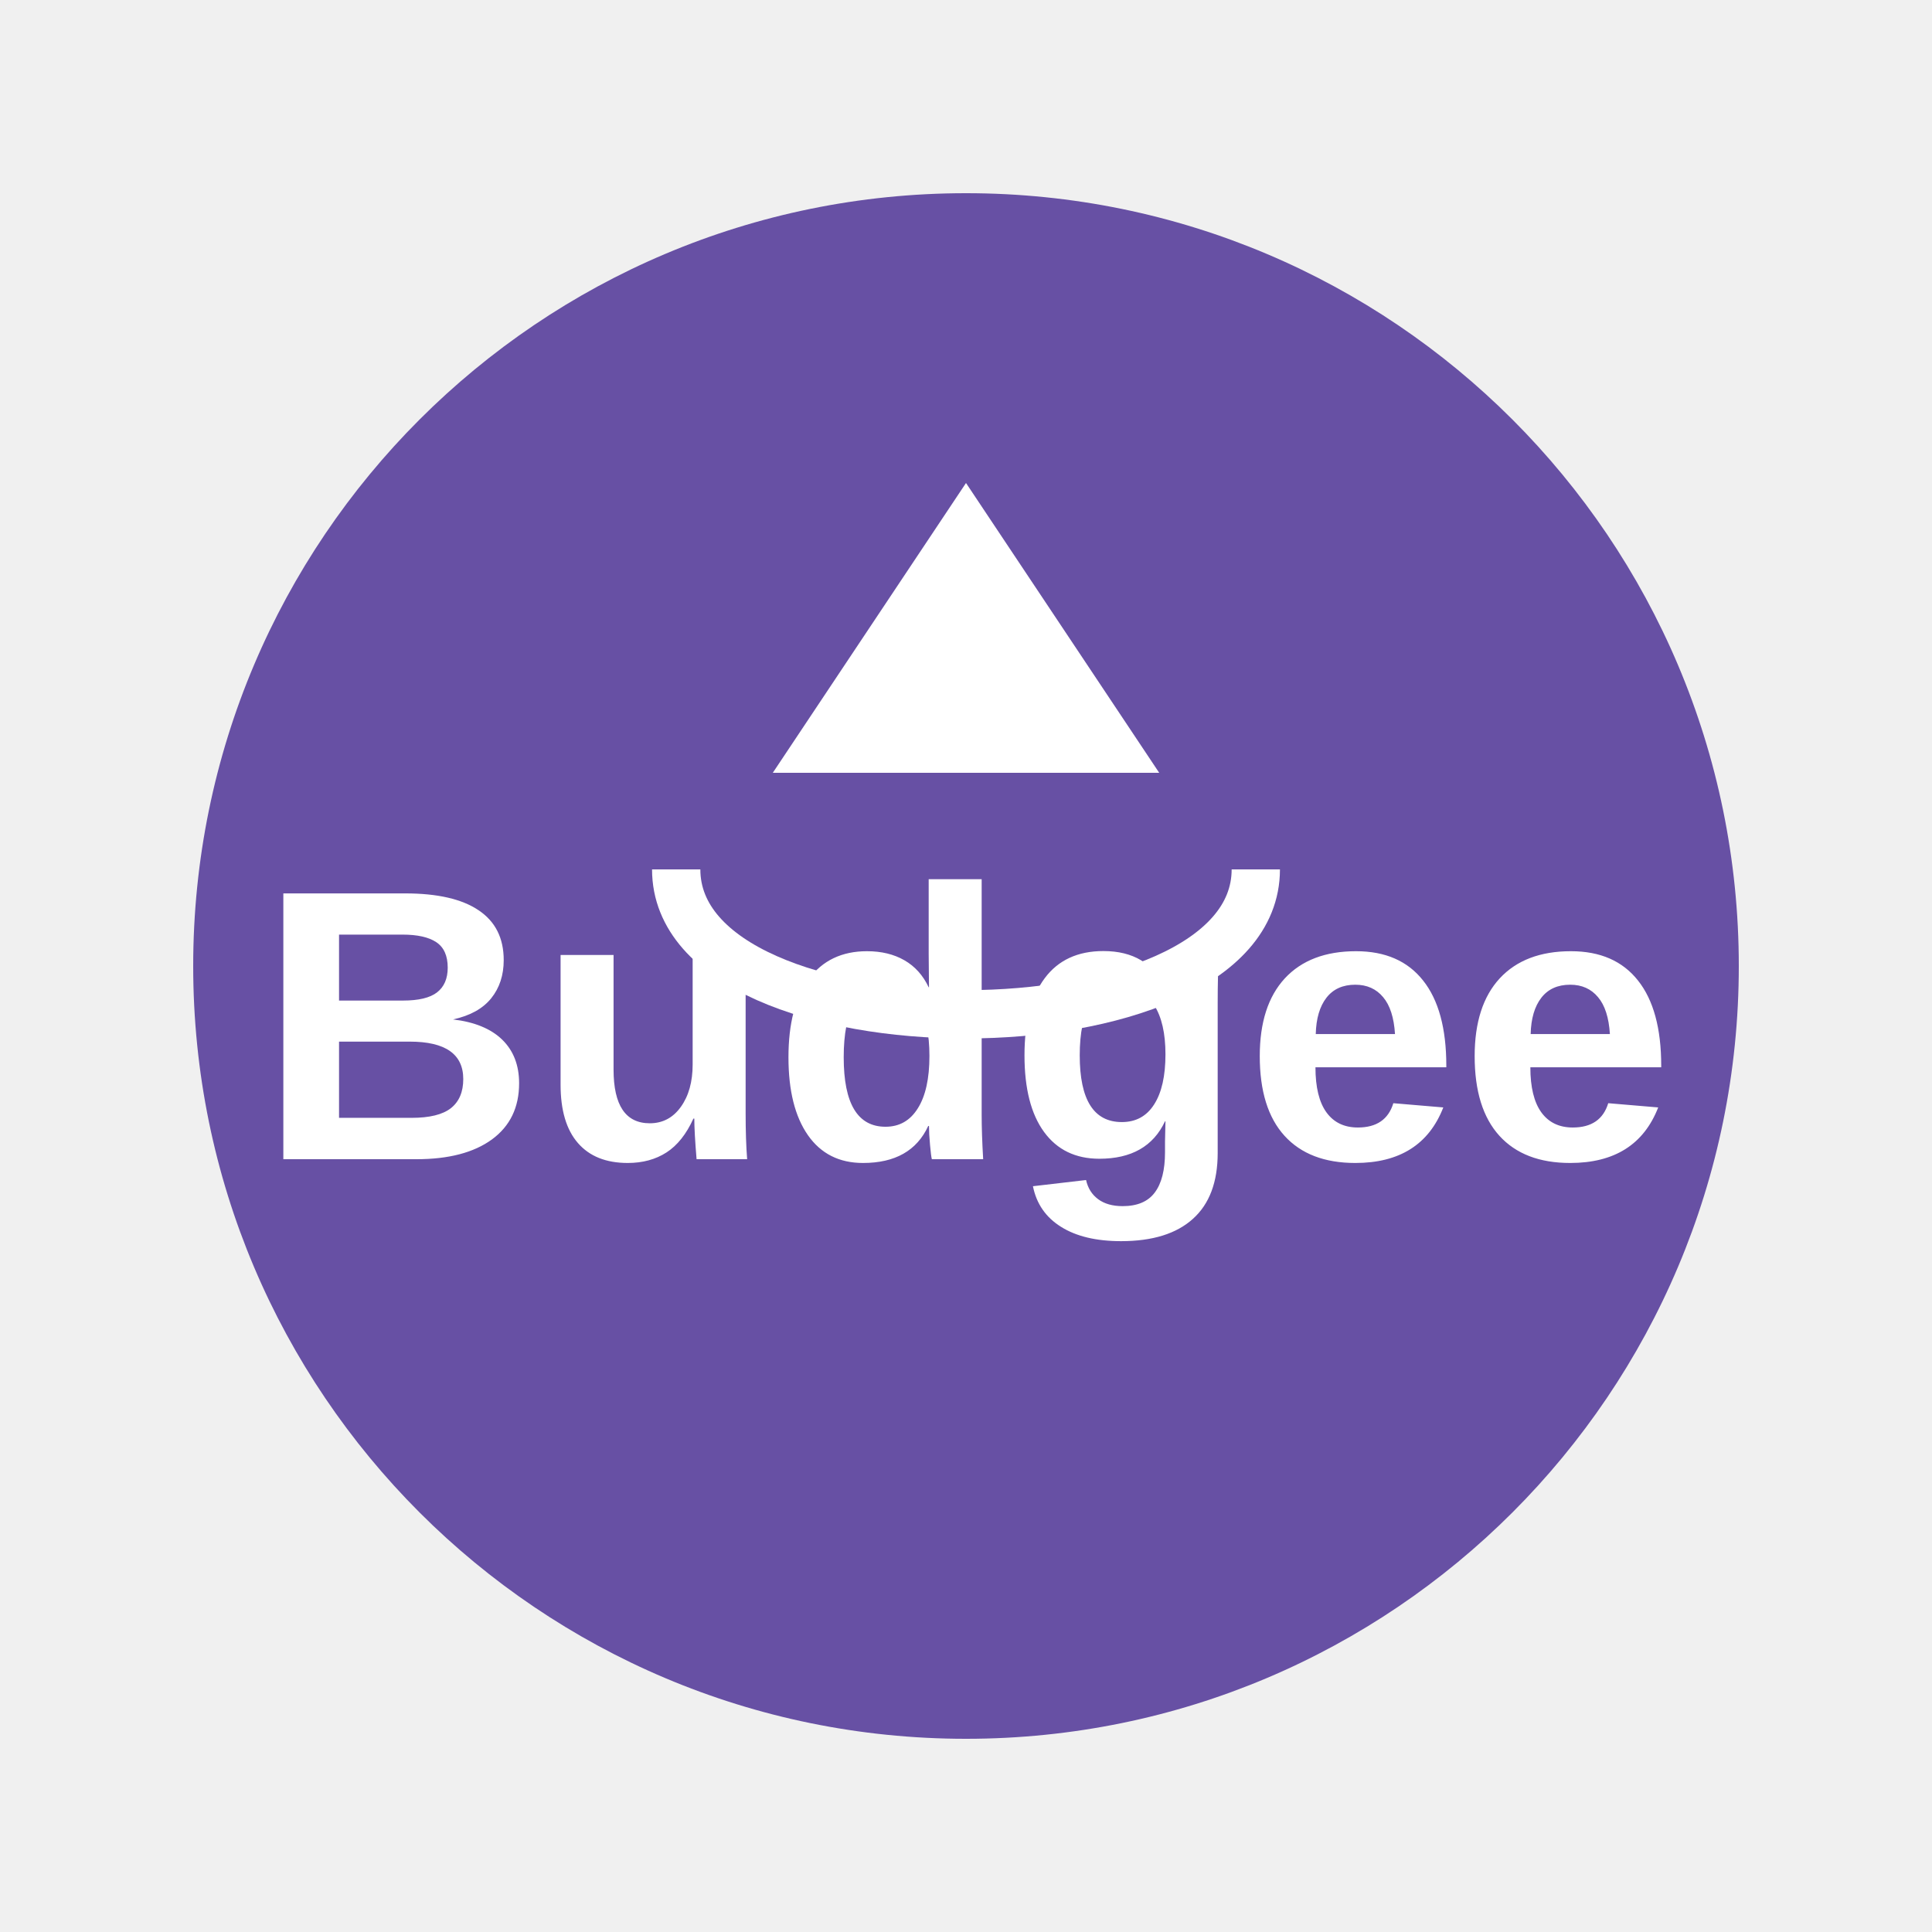
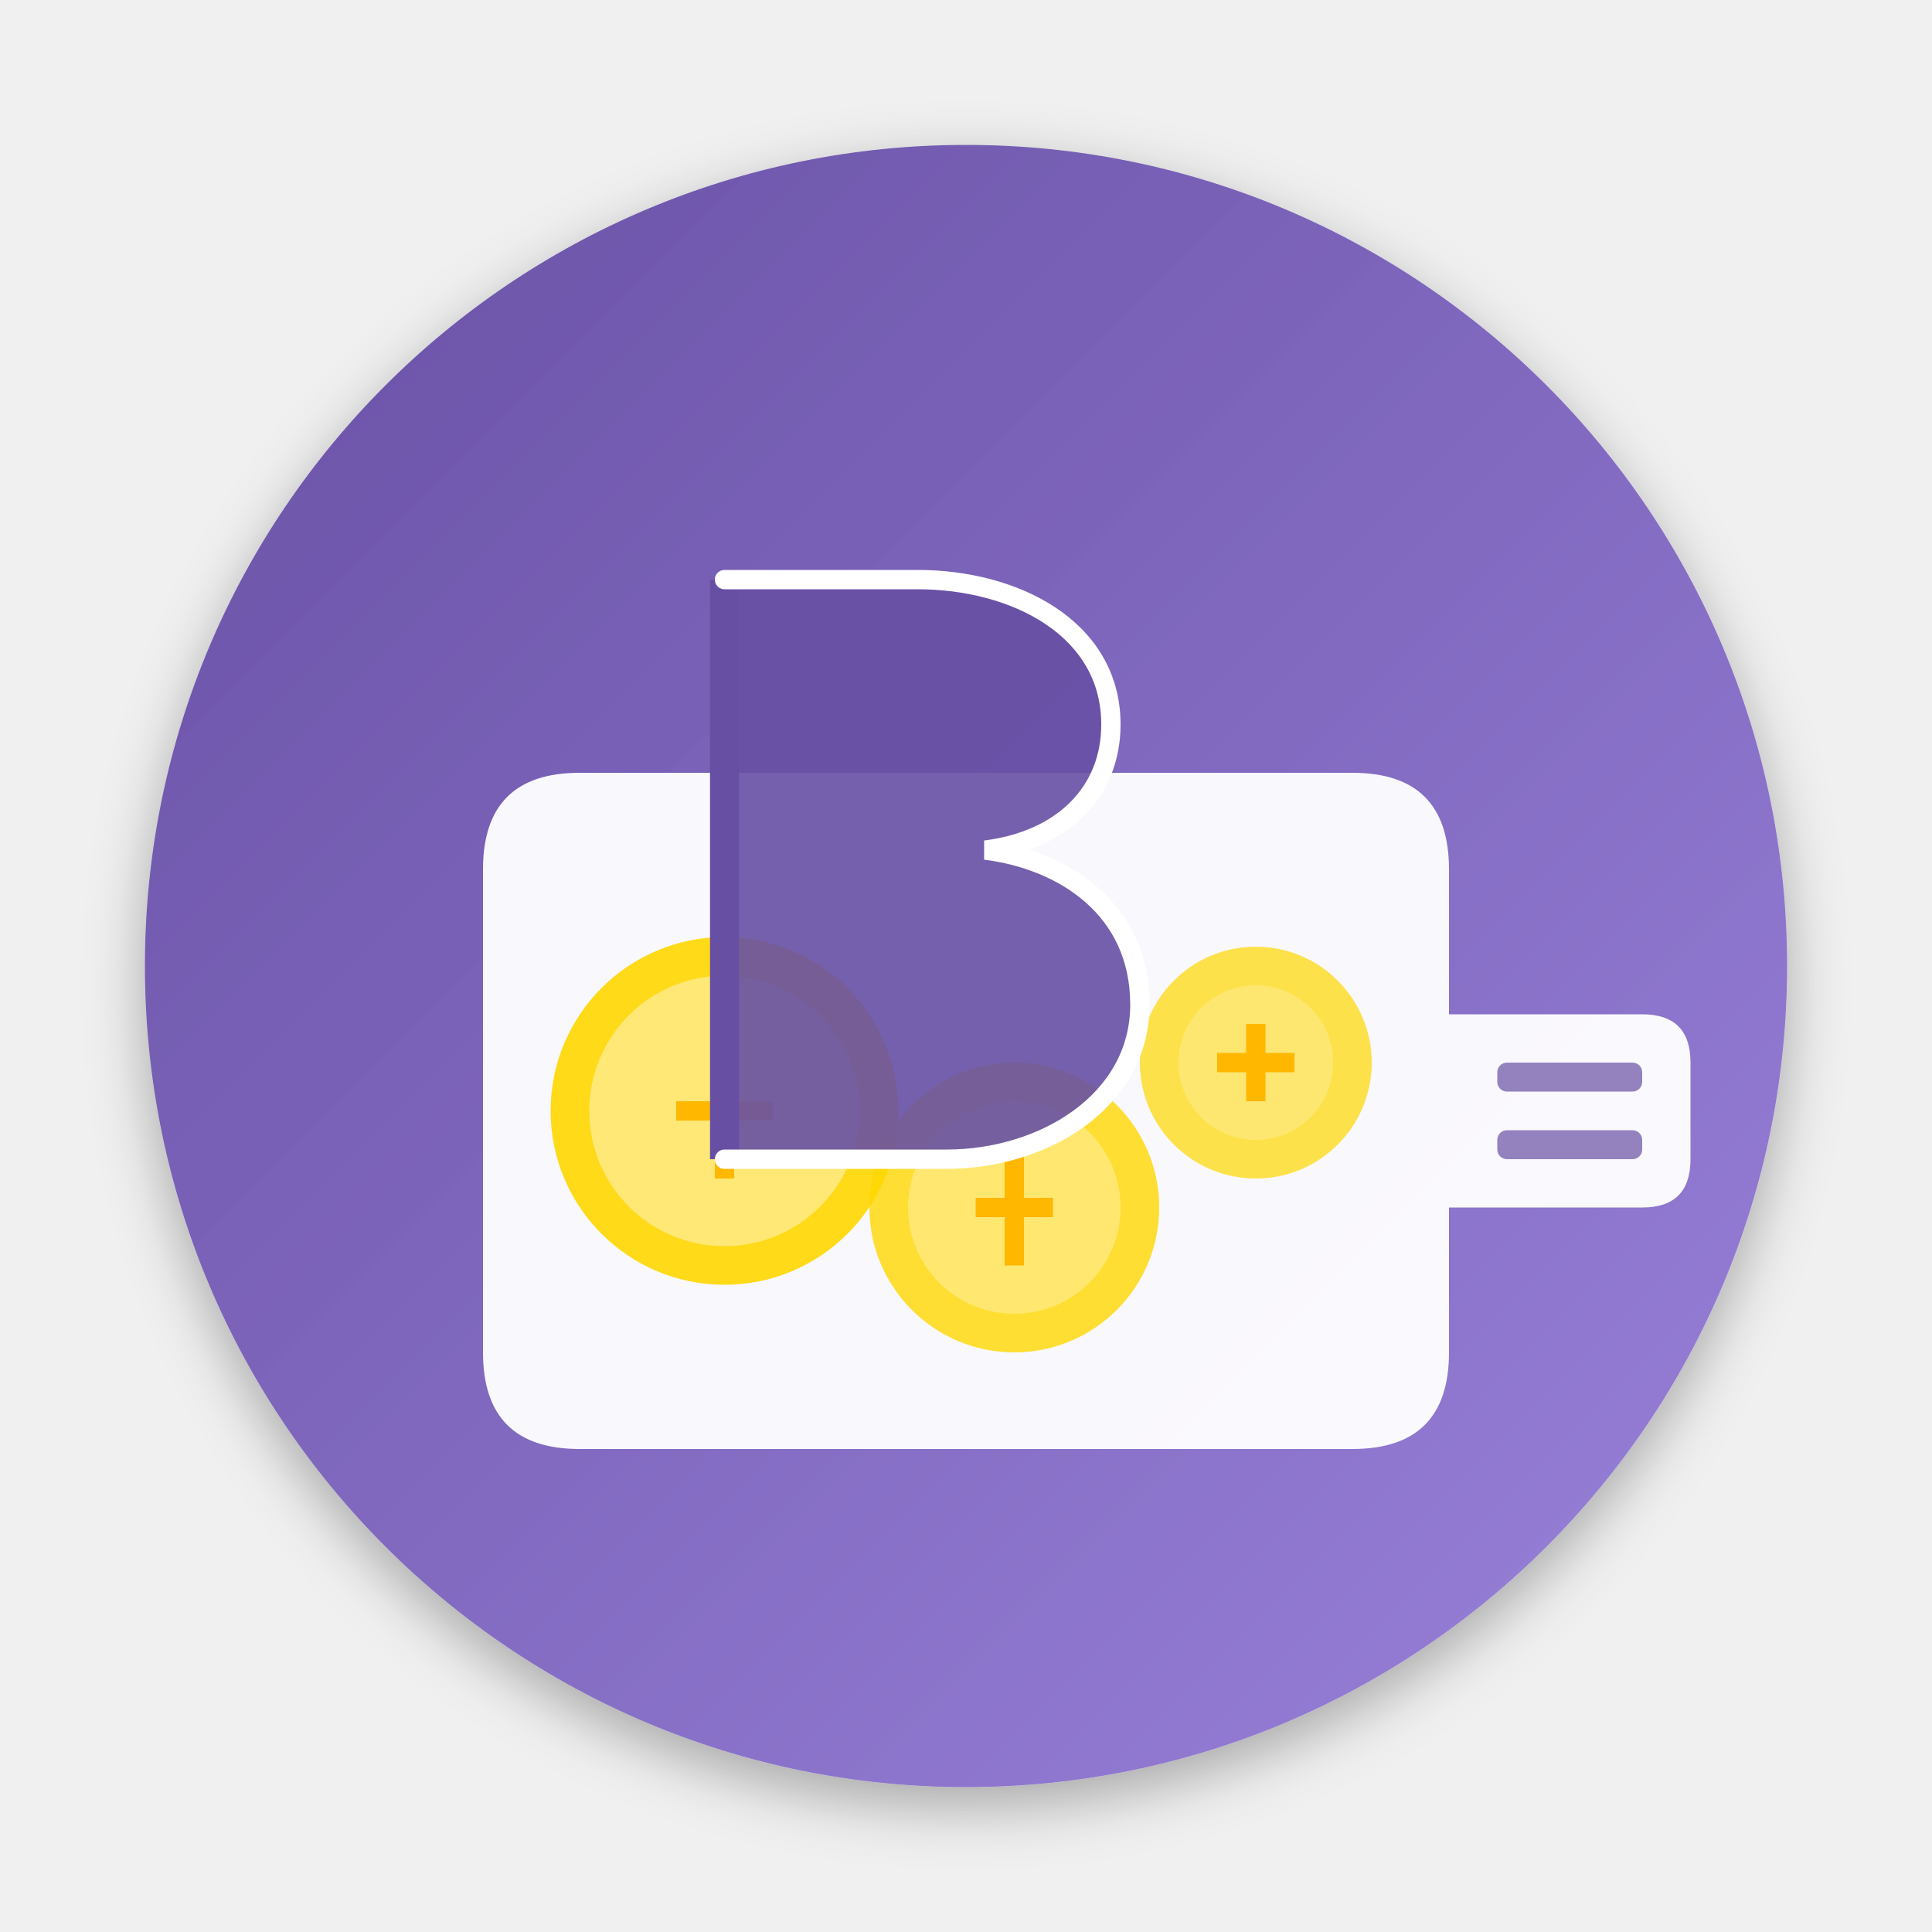
<svg xmlns="http://www.w3.org/2000/svg" width="200" height="200" viewBox="0 0 200 200">
-   <circle cx="100" cy="100" r="80" fill="#6750A4" />
-   <text x="100" y="120" font-family="Arial" font-size="40" font-weight="bold" text-anchor="middle" fill="white">Budgee</text>
-   <path d="M100,50 L120,80 L80,80 Z" fill="white" />
-   <path d="M70,90 C70,110 130,110 130,90" stroke="white" stroke-width="5" fill="transparent" />
+   <defs>
+     <linearGradient id="logoGradient" x1="0%" y1="0%" x2="100%" y2="100%">
+       <stop offset="0%" style="stop-color:#6750A4;stop-opacity:1" />
+       <stop offset="100%" style="stop-color:#9A82DB;stop-opacity:1" />
+     </linearGradient>
+     <filter id="shadow" x="-20%" y="-20%" width="140%" height="140%">
+       <feGaussianBlur in="SourceAlpha" stdDeviation="3" />
+       <feOffset dx="0" dy="2" result="offsetblur" />
+       <feComponentTransfer>
+         <feFuncA type="linear" slope="0.3" />
+       </feComponentTransfer>
+       <feMerge>
+         <feMergeNode />
+         <feMergeNode in="SourceGraphic" />
+       </feMerge>
+     </filter>
+   </defs>
+   <circle cx="100" cy="100" r="85" fill="url(#logoGradient)" filter="url(#shadow)" />
+   <path d="M60,80 L140,80 Q150,80 150,90 L150,140 Q150,150 140,150 L60,150 Q50,150 50,140 L50,90 Q50,80 60,80 Z" fill="#FFFFFF" opacity="0.95" />
+   <path d="M150,105 L170,105 Q175,105 175,110 L175,120 Q175,125 170,125 L150,125 Z" fill="#FFFFFF" opacity="0.95" />
+   <rect x="155" y="110" width="15" height="3" rx="1" fill="#6750A4" opacity="0.7" />
+   <rect x="155" y="117" width="15" height="3" rx="1" fill="#6750A4" opacity="0.7" />
+   <circle cx="75" cy="115" r="18" fill="#FFD700" opacity="0.9" />
+   <circle cx="75" cy="115" r="14" fill="#FFEA80" opacity="0.9" />
+   <path d="M75,108 L75,122 M70,115 L80,115" stroke="#FFB700" stroke-width="2" />
+   <circle cx="105" cy="125" r="15" fill="#FFD700" opacity="0.8" />
+   <circle cx="105" cy="125" r="11" fill="#FFEA80" opacity="0.8" />
+   <path d="M105,119 L105,131 M101,125 L109,125" stroke="#FFB700" stroke-width="2" />
+   <circle cx="130" cy="110" r="12" fill="#FFD700" opacity="0.7" />
+   <circle cx="130" cy="110" r="8" fill="#FFEA80" opacity="0.7" />
+   <path d="M130,106 L130,114 M126,110 L134,110" stroke="#FFB700" stroke-width="2" />
+   <path d="M75,60 C75,60 85,60 95,60 C105,60 115,65 115,75 C115,82 110,87 102,88 C110,89 118,94 118,104 C118,114 108,120 98,120 C88,120 75,120 75,120 Z" fill="#6750A4" opacity="0.9" />
+   <path d="M75,60 L75,120" stroke="#6750A4" stroke-width="3" />
+   <path d="M75,60 C75,60 85,60 95,60 C105,60 115,65 115,75 C115,82 110,87 102,88 C110,89 118,94 118,104 C118,114 108,120 98,120 C88,120 75,120 75,120" fill="none" stroke="#FFFFFF" stroke-width="2" stroke-linecap="round" />
</svg>
